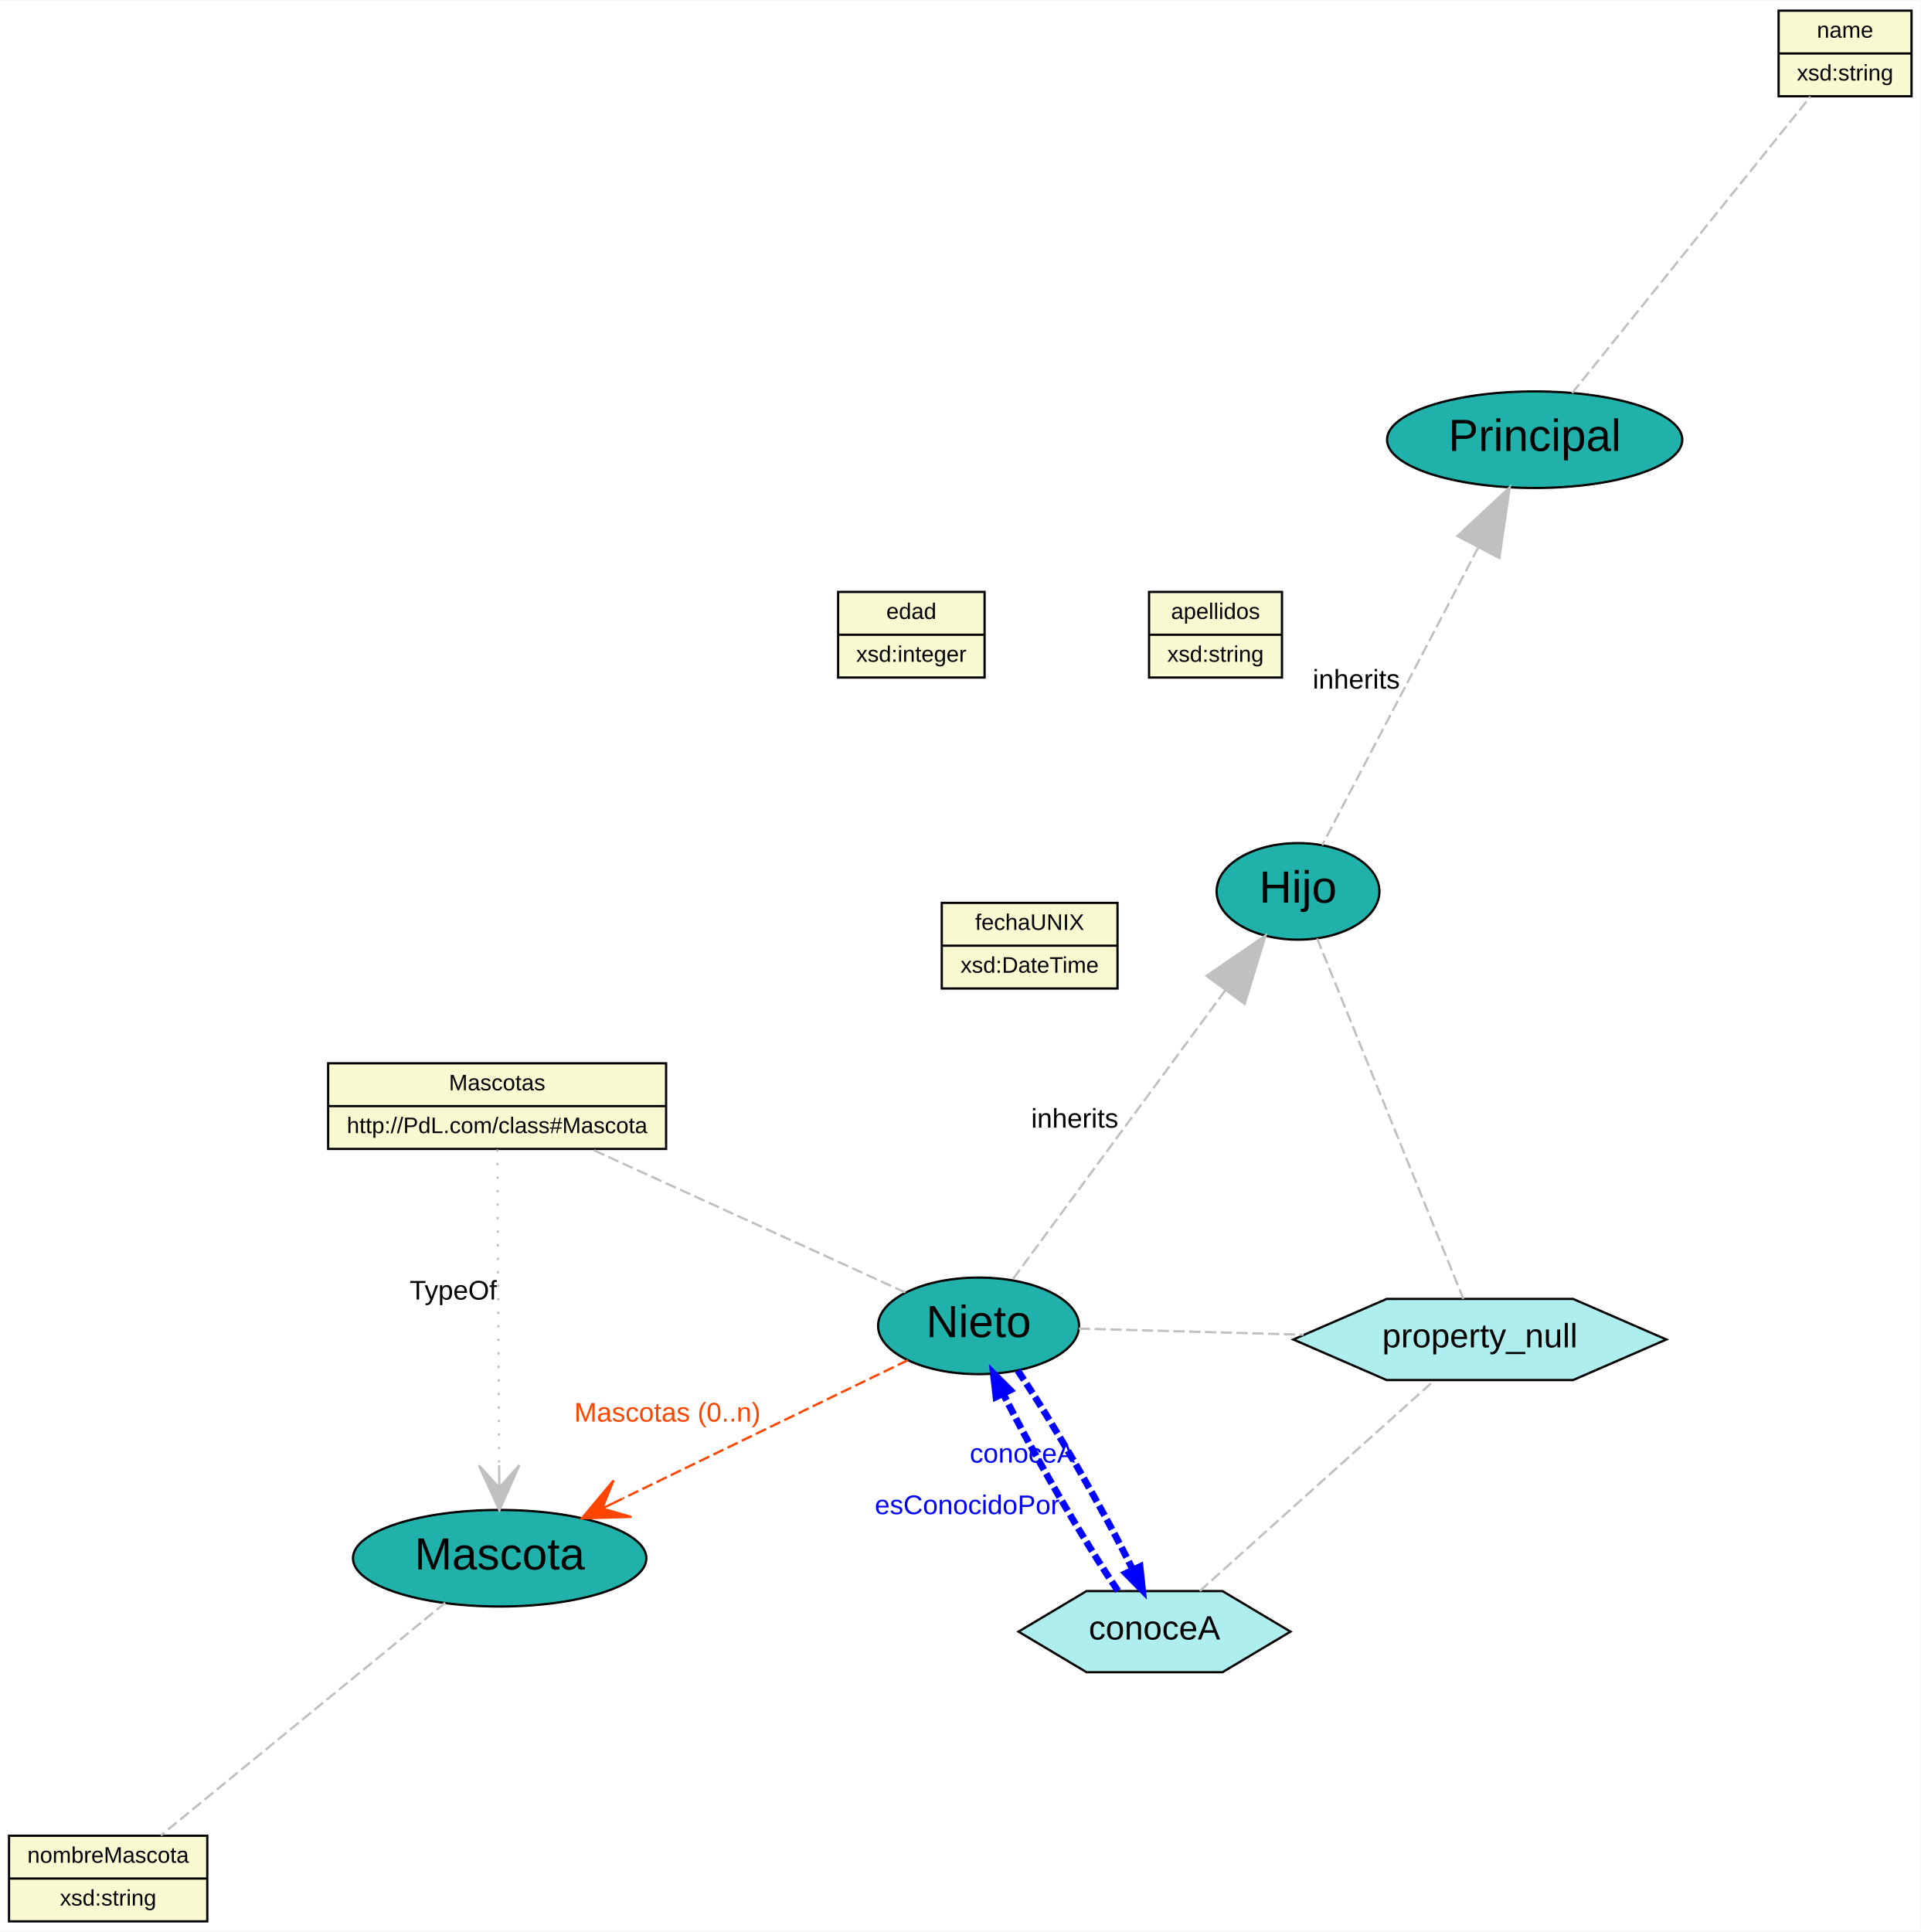
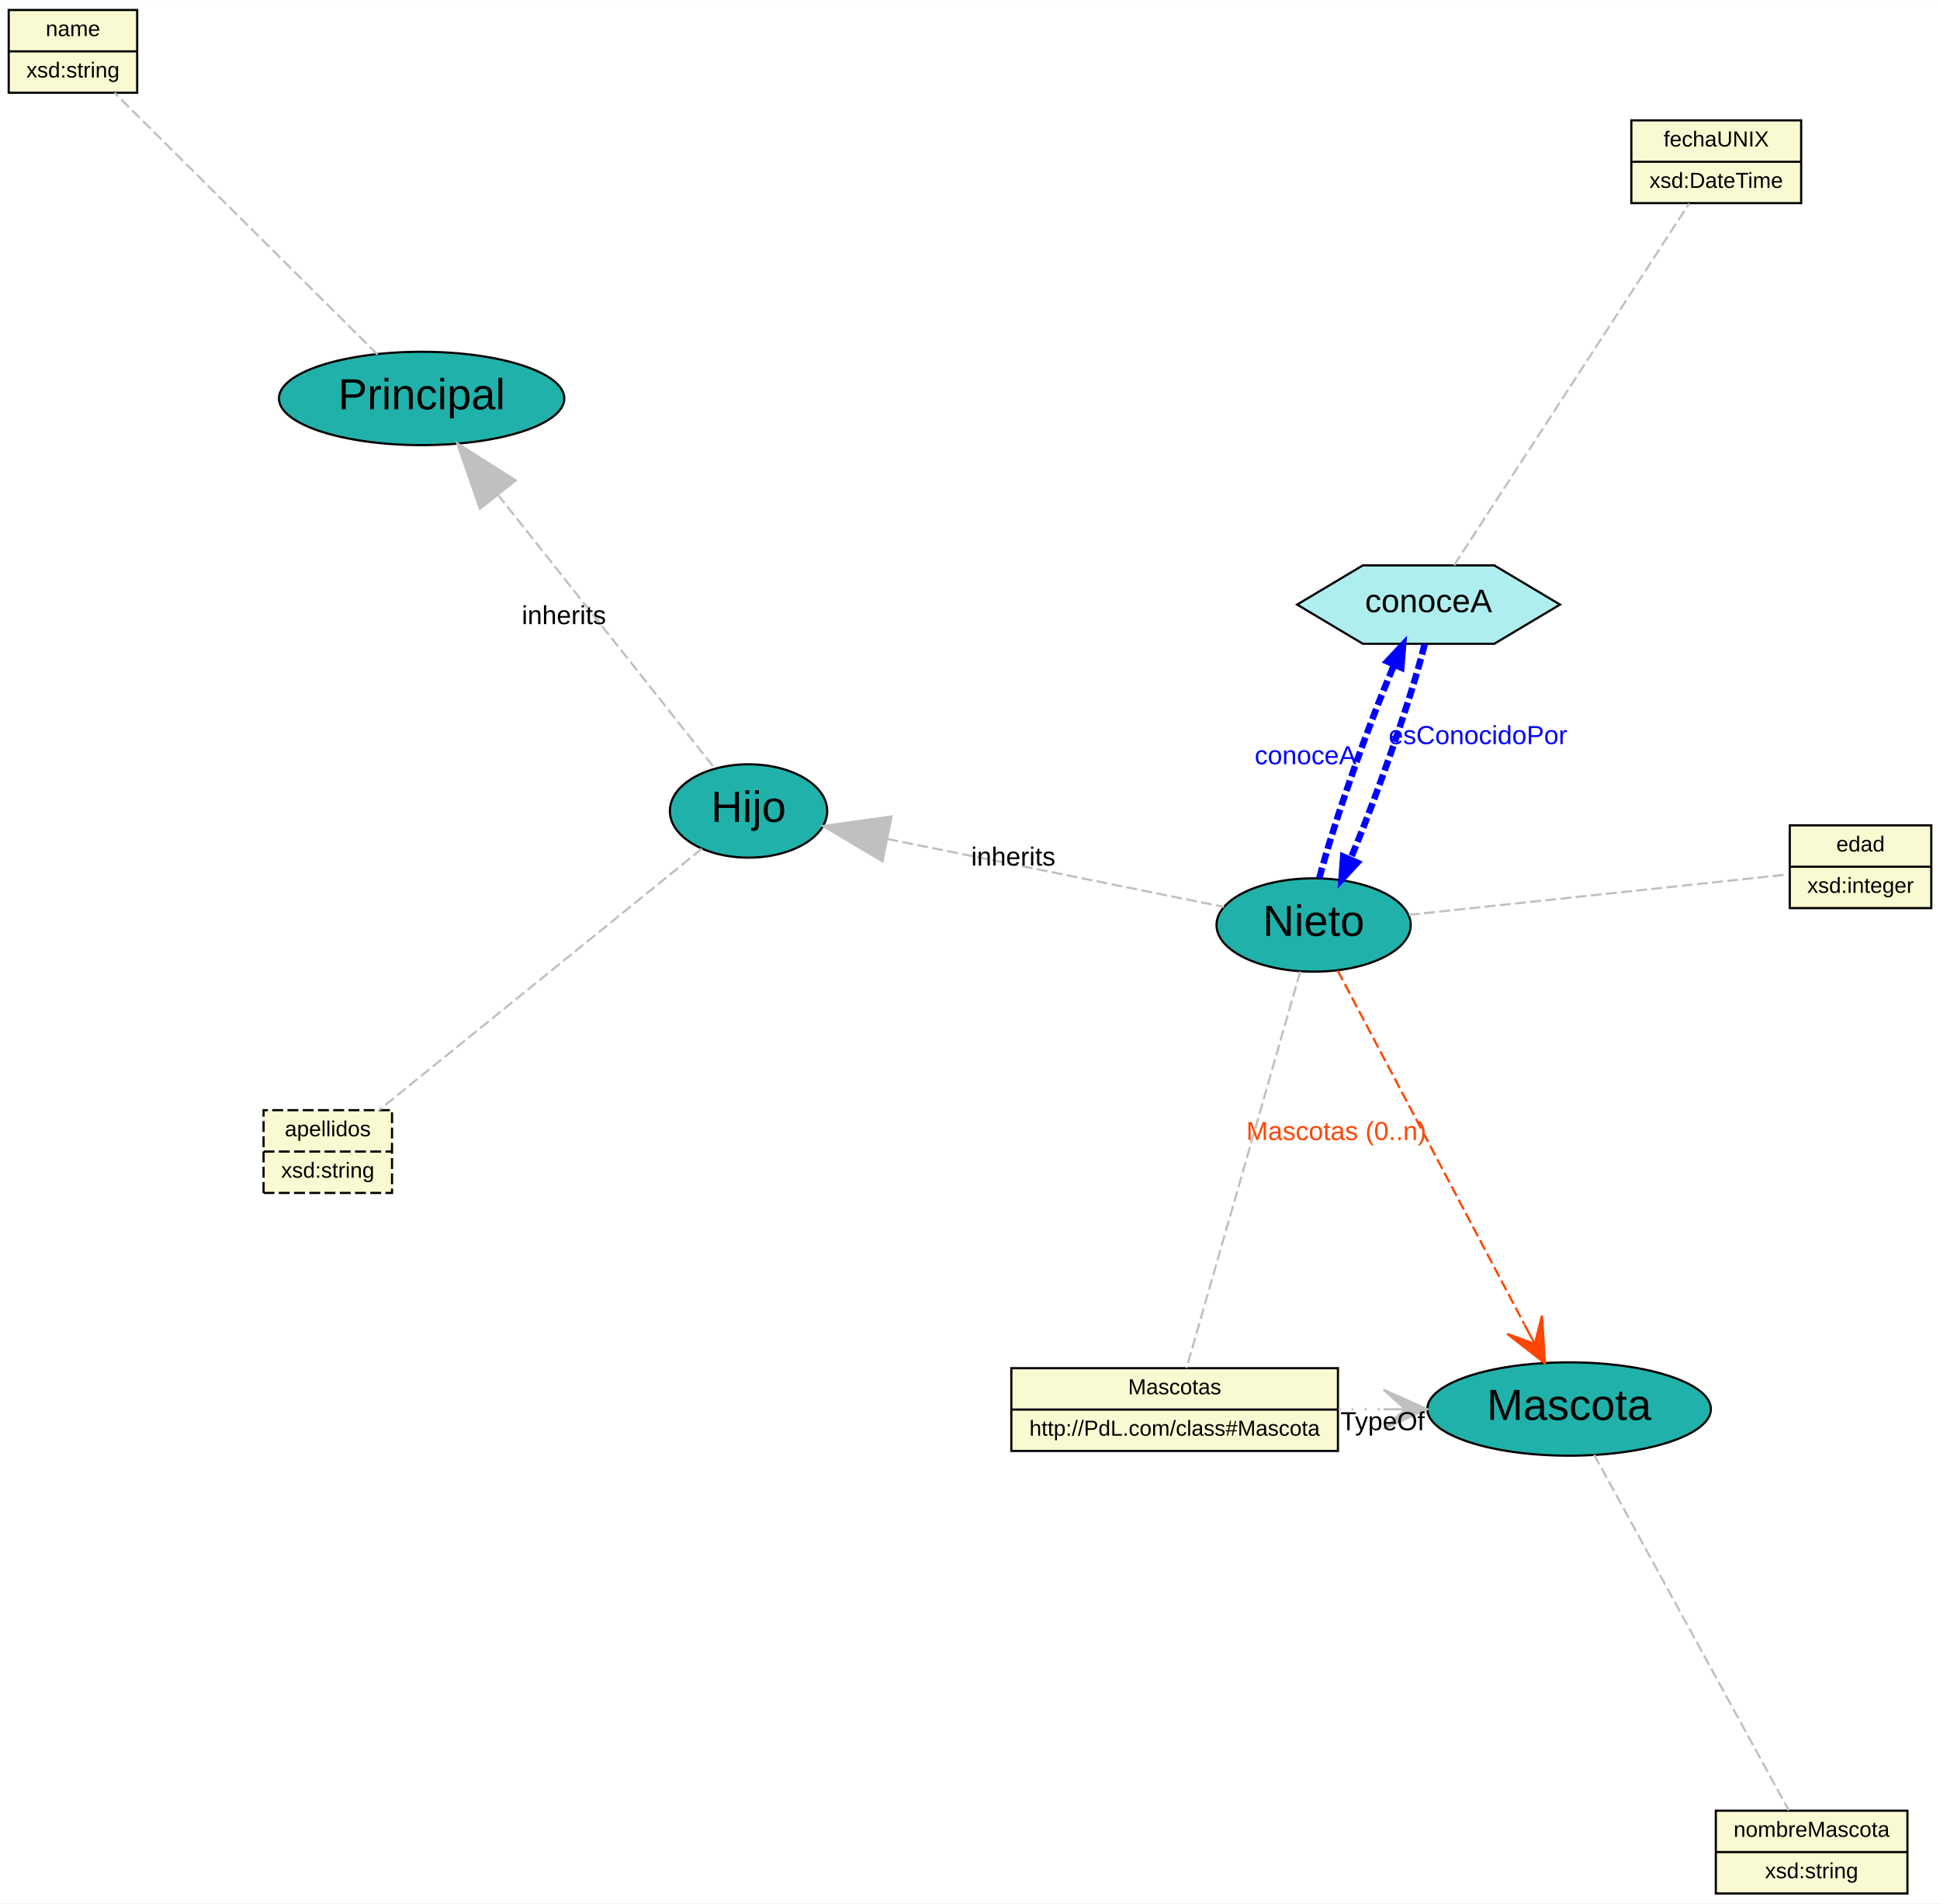
- <svg xmlns="http://www.w3.org/2000/svg" width="852pt" height="857pt" viewBox="0.00 0.00 852.42 856.97">
-   <g id="graph0" class="graph" transform="scale(1 1) rotate(0) translate(4 852.9693)">
-     <polygon fill="#ffffff" stroke="transparent" points="-4,4 -4,-852.969 848.423,-852.969 848.423,4 -4,4" />
+ <svg xmlns="http://www.w3.org/2000/svg" width="891pt" height="874pt" viewBox="0.00 0.00 890.97 873.80">
+   <g id="graph0" class="graph" transform="scale(1 1) rotate(0) translate(4 869.7986)">
+     <polygon fill="#ffffff" stroke="transparent" points="-4,4 -4,-869.799 886.972,-869.799 886.972,4 -4,4" />
    <g id="node1" class="node">
-       <polygon fill="#fafad2" stroke="#000000" points="141.644,-343.307 141.644,-381.307 291.644,-381.307 291.644,-343.307 141.644,-343.307" />
-       <text text-anchor="middle" x="216.644" y="-369.307" font-family="Arial" font-size="10.00" fill="#000000">Mascotas</text>
-       <polyline fill="none" stroke="#000000" points="141.644,-362.307 291.644,-362.307 " />
-       <text text-anchor="middle" x="216.644" y="-350.307" font-family="Arial" font-size="10.00" fill="#000000">http://PdL.com/class#Mascota</text>
+       <polygon fill="#fafad2" stroke="#000000" stroke-dasharray="5,2" points="117.042,-322.151 117.042,-360.151 176.042,-360.151 176.042,-322.151 117.042,-322.151" />
+       <text text-anchor="middle" x="146.542" y="-348.151" font-family="Arial" font-size="10.00" fill="#000000">apellidos</text>
+       <polyline fill="none" stroke="#000000" stroke-dasharray="5,2" points="117.042,-341.151 176.042,-341.151 " />
+       <text text-anchor="middle" x="146.542" y="-329.151" font-family="Arial" font-size="10.00" fill="#000000">xsd:string</text>
+     </g>
+     <g id="node2" class="node">
+       <polygon fill="#fafad2" stroke="#000000" points="784.014,-.5 784.014,-38.5 872.014,-38.5 872.014,-.5 784.014,-.5" />
+       <text text-anchor="middle" x="828.014" y="-26.5" font-family="Arial" font-size="10.00" fill="#000000">nombreMascota</text>
+       <polyline fill="none" stroke="#000000" points="784.014,-19.5 872.014,-19.5 " />
+       <text text-anchor="middle" x="828.014" y="-7.5" font-family="Arial" font-size="10.00" fill="#000000">xsd:string</text>
+     </g>
+     <g id="node3" class="node">
+       <polygon fill="#fafad2" stroke="#000000" points="460.466,-203.68 460.466,-241.68 610.466,-241.68 610.466,-203.68 460.466,-203.68" />
+       <text text-anchor="middle" x="535.466" y="-229.68" font-family="Arial" font-size="10.00" fill="#000000">Mascotas</text>
+       <polyline fill="none" stroke="#000000" points="460.466,-222.68 610.466,-222.68 " />
+       <text text-anchor="middle" x="535.466" y="-210.68" font-family="Arial" font-size="10.00" fill="#000000">http://PdL.com/class#Mascota</text>
    </g>
    <g id="node9" class="node">
-       <ellipse fill="#20b2aa" stroke="#000000" cx="217.769" cy="-161.654" rx="65.108" ry="21.429" />
-       <text text-anchor="middle" x="217.769" y="-156.654" font-family="Arial" font-size="20.00" fill="#000000">Mascota</text>
+       <ellipse fill="#20b2aa" stroke="#000000" cx="716.638" cy="-222.933" rx="65.108" ry="21.429" />
+       <text text-anchor="middle" x="716.638" y="-217.933" font-family="Arial" font-size="20.00" fill="#000000">Mascota</text>
    </g>
    <g id="edge7" class="edge">
-       <path fill="none" stroke="#c0c0c0" stroke-dasharray="1,5" d="M216.752,-343.067C216.932,-310.992 217.297,-245.889 217.537,-203.03" />
-       <polygon fill="#c0c0c0" stroke="#c0c0c0" points="217.65,-182.937 226.537,-202.987 217.594,-192.937 217.538,-202.937 217.538,-202.937 217.538,-202.937 217.594,-192.937 208.538,-202.886 217.65,-182.937 217.65,-182.937" />
-       <text text-anchor="middle" x="197.145" y="-276.448" font-family="Arial" font-size="12.00" fill="#000000">TypeOf</text>
-     </g>
-     <g id="node2" class="node">
-       <polygon fill="#fafad2" stroke="#000000" points="785.423,-810.469 785.423,-848.469 844.423,-848.469 844.423,-810.469 785.423,-810.469" />
-       <text text-anchor="middle" x="814.923" y="-836.469" font-family="Arial" font-size="10.00" fill="#000000">name</text>
-       <polyline fill="none" stroke="#000000" points="785.423,-829.469 844.423,-829.469 " />
-       <text text-anchor="middle" x="814.923" y="-817.469" font-family="Arial" font-size="10.00" fill="#000000">xsd:string</text>
-     </g>
-     <g id="node3" class="node">
-       <polygon fill="#fafad2" stroke="#000000" points="506,-552.5 506,-590.5 565,-590.5 565,-552.5 506,-552.5" />
-       <text text-anchor="middle" x="535.5" y="-578.5" font-family="Arial" font-size="10.00" fill="#000000">apellidos</text>
-       <polyline fill="none" stroke="#000000" points="506,-571.5 565,-571.5 " />
-       <text text-anchor="middle" x="535.5" y="-559.5" font-family="Arial" font-size="10.00" fill="#000000">xsd:string</text>
+       <path fill="none" stroke="#c0c0c0" stroke-dasharray="1,5" d="M610.725,-222.785C617.482,-222.794 624.356,-222.804 631.191,-222.813" />
+       <polygon fill="#c0c0c0" stroke="#c0c0c0" points="651.422,-222.841 631.409,-231.813 641.422,-222.827 631.422,-222.813 631.422,-222.813 631.422,-222.813 641.422,-222.827 631.434,-213.813 651.422,-222.841 651.422,-222.841" />
+       <text text-anchor="middle" x="630.958" y="-213.199" font-family="Arial" font-size="12.00" fill="#000000">TypeOf</text>
    </g>
    <g id="node4" class="node">
-       <polygon fill="#fafad2" stroke="#000000" points="368,-552.5 368,-590.5 433,-590.5 433,-552.5 368,-552.5" />
-       <text text-anchor="middle" x="400.5" y="-578.5" font-family="Arial" font-size="10.00" fill="#000000">edad</text>
-       <polyline fill="none" stroke="#000000" points="368,-571.5 433,-571.5 " />
-       <text text-anchor="middle" x="400.5" y="-559.5" font-family="Arial" font-size="10.00" fill="#000000">xsd:integer</text>
+       <polygon fill="#fafad2" stroke="#000000" points="0,-827.299 0,-865.299 59,-865.299 59,-827.299 0,-827.299" />
+       <text text-anchor="middle" x="29.5" y="-853.299" font-family="Arial" font-size="10.00" fill="#000000">name</text>
+       <polyline fill="none" stroke="#000000" points="0,-846.299 59,-846.299 " />
+       <text text-anchor="middle" x="29.5" y="-834.299" font-family="Arial" font-size="10.00" fill="#000000">xsd:string</text>
    </g>
    <g id="node5" class="node">
-       <polygon fill="#fafad2" stroke="#000000" points="414,-414.5 414,-452.5 492,-452.5 492,-414.5 414,-414.5" />
-       <text text-anchor="middle" x="453" y="-440.5" font-family="Arial" font-size="10.00" fill="#000000">fechaUNIX</text>
-       <polyline fill="none" stroke="#000000" points="414,-433.5 492,-433.5 " />
-       <text text-anchor="middle" x="453" y="-421.5" font-family="Arial" font-size="10.00" fill="#000000">xsd:DateTime</text>
+       <polygon fill="#fafad2" stroke="#000000" points="817.972,-452.93 817.972,-490.93 882.972,-490.93 882.972,-452.93 817.972,-452.93" />
+       <text text-anchor="middle" x="850.472" y="-478.93" font-family="Arial" font-size="10.00" fill="#000000">edad</text>
+       <polyline fill="none" stroke="#000000" points="817.972,-471.93 882.972,-471.93 " />
+       <text text-anchor="middle" x="850.472" y="-459.93" font-family="Arial" font-size="10.00" fill="#000000">xsd:integer</text>
    </g>
    <g id="node6" class="node">
-       <polygon fill="#fafad2" stroke="#000000" points="0,-.5 0,-38.5 88,-38.5 88,-.5 0,-.5" />
-       <text text-anchor="middle" x="44" y="-26.5" font-family="Arial" font-size="10.00" fill="#000000">nombreMascota</text>
-       <polyline fill="none" stroke="#000000" points="0,-19.5 88,-19.5 " />
-       <text text-anchor="middle" x="44" y="-7.5" font-family="Arial" font-size="10.00" fill="#000000">xsd:string</text>
+       <polygon fill="#fafad2" stroke="#000000" points="745.212,-776.614 745.212,-814.614 823.212,-814.614 823.212,-776.614 745.212,-776.614" />
+       <text text-anchor="middle" x="784.212" y="-802.614" font-family="Arial" font-size="10.00" fill="#000000">fechaUNIX</text>
+       <polyline fill="none" stroke="#000000" points="745.212,-795.614 823.212,-795.614 " />
+       <text text-anchor="middle" x="784.212" y="-783.614" font-family="Arial" font-size="10.00" fill="#000000">xsd:DateTime</text>
    </g>
    <g id="node7" class="node">
-       <ellipse fill="#20b2aa" stroke="#000000" cx="572.113" cy="-457.599" rx="36.125" ry="21.429" />
-       <text text-anchor="middle" x="572.113" y="-452.599" font-family="Arial" font-size="20.00" fill="#000000">Hijo</text>
+       <ellipse fill="#20b2aa" stroke="#000000" cx="339.774" cy="-497.528" rx="36.125" ry="21.429" />
+       <text text-anchor="middle" x="339.774" y="-492.528" font-family="Arial" font-size="20.00" fill="#000000">Hijo</text>
+     </g>
+     <g id="edge1" class="edge">
+       <path fill="none" stroke="#c0c0c0" stroke-dasharray="5,2" d="M318.356,-480.196C281.901,-450.694 208.065,-390.94 170.162,-360.266" />
    </g>
    <g id="node10" class="node">
-       <ellipse fill="#20b2aa" stroke="#000000" cx="430.335" cy="-264.779" rx="44.596" ry="21.429" />
-       <text text-anchor="middle" x="430.335" y="-259.779" font-family="Arial" font-size="20.00" fill="#000000">Nieto</text>
+       <ellipse fill="#20b2aa" stroke="#000000" cx="599.298" cy="-445.174" rx="44.596" ry="21.429" />
+       <text text-anchor="middle" x="599.298" y="-440.174" font-family="Arial" font-size="20.00" fill="#000000">Nieto</text>
    </g>
    <g id="edge10" class="edge">
-       <path fill="none" stroke="#c0c0c0" stroke-dasharray="5,2" d="M539.873,-413.751C510.186,-373.378 467.477,-315.292 445.173,-284.959" />
-       <polygon fill="#c0c0c0" stroke="#c0c0c0" points="531.508,-420.1 557.739,-438.05 548.426,-407.66 531.508,-420.1" />
-       <text text-anchor="middle" x="473.023" y="-352.755" font-family="Arial" font-size="12.00" fill="#000000">inherits</text>
-     </g>
-     <g id="node12" class="node">
-       <polygon fill="#afeeee" stroke="#000000" points="735.608,-258.728 694.213,-276.728 611.422,-276.728 570.027,-258.728 611.422,-240.728 694.213,-240.728 735.608,-258.728" />
-       <text text-anchor="middle" x="652.818" y="-255.228" font-family="Arial" font-size="15.00" fill="#000000">property_null</text>
-     </g>
-     <g id="edge1" class="edge">
-       <path fill="none" stroke="#c0c0c0" stroke-dasharray="5,2" d="M580.597,-436.692C596.502,-397.5 630.541,-313.622 645.505,-276.748" />
+       <path fill="none" stroke="#c0c0c0" stroke-dasharray="5,2" d="M403.545,-484.664C451.784,-474.932 516.604,-461.856 558.175,-453.469" />
+       <polygon fill="#c0c0c0" stroke="#c0c0c0" points="401.3,-474.405 373.969,-490.63 405.453,-494.99 401.3,-474.405" />
+       <text text-anchor="middle" x="461.36" y="-472.467" font-family="Arial" font-size="12.00" fill="#000000">inherits</text>
    </g>
    <g id="node8" class="node">
-       <ellipse fill="#20b2aa" stroke="#000000" cx="677.151" cy="-658.057" rx="65.523" ry="21.429" />
-       <text text-anchor="middle" x="677.151" y="-653.057" font-family="Arial" font-size="20.00" fill="#000000">Principal</text>
+       <ellipse fill="#20b2aa" stroke="#000000" cx="189.639" cy="-686.936" rx="65.523" ry="21.429" />
+       <text text-anchor="middle" x="189.639" y="-681.936" font-family="Arial" font-size="20.00" fill="#000000">Principal</text>
    </g>
    <g id="edge2" class="edge">
-       <path fill="none" stroke="#c0c0c0" stroke-dasharray="5,2" d="M693.769,-678.733C720.679,-712.214 773.404,-777.813 799.515,-810.3" />
+       <path fill="none" stroke="#c0c0c0" stroke-dasharray="5,2" d="M169.357,-707.119C138.217,-738.108 79.046,-796.992 48.62,-827.271" />
    </g>
    <g id="edge9" class="edge">
-       <path fill="none" stroke="#c0c0c0" stroke-dasharray="5,2" d="M652.134,-610.313C630.083,-568.232 599.024,-508.956 582.851,-478.091" />
-       <polygon fill="#c0c0c0" stroke="#c0c0c0" points="642.884,-615.283 666.108,-636.983 661.485,-605.537 642.884,-615.283" />
-       <text text-anchor="middle" x="597.992" y="-547.602" font-family="Arial" font-size="12.00" fill="#000000">inherits</text>
+       <path fill="none" stroke="#c0c0c0" stroke-dasharray="5,2" d="M224.629,-642.793C256.151,-603.025 301.014,-546.427 324.342,-516.996" />
+       <polygon fill="#c0c0c0" stroke="#c0c0c0" points="216.399,-636.273 205.992,-666.305 232.856,-649.318 216.399,-636.273" />
+       <text text-anchor="middle" x="254.986" y="-583.295" font-family="Arial" font-size="12.00" fill="#000000">inherits</text>
    </g>
    <g id="edge3" class="edge">
-       <path fill="none" stroke="#c0c0c0" stroke-dasharray="5,2" d="M193.607,-141.888C160.222,-114.576 100.38,-65.622 67.401,-38.644" />
+       <path fill="none" stroke="#c0c0c0" stroke-dasharray="5,2" d="M728.137,-201.928C749.869,-162.235 796.656,-76.776 817.557,-38.6" />
    </g>
    <g id="edge5" class="edge">
-       <path fill="none" stroke="#c0c0c0" stroke-dasharray="5,2" d="M397.88,-279.591C360.635,-296.59 299.447,-324.516 258.61,-343.154" />
+       <path fill="none" stroke="#c0c0c0" stroke-dasharray="5,2" d="M593.177,-423.84C580.758,-380.551 552.774,-283.009 540.928,-241.718" />
+     </g>
+     <g id="edge4" class="edge">
+       <path fill="none" stroke="#c0c0c0" stroke-dasharray="5,2" d="M643.049,-449.834C692.805,-455.135 772.915,-463.668 817.62,-468.431" />
    </g>
    <g id="edge8" class="edge">
-       <path fill="none" stroke="#ff4500" stroke-dasharray="5,2" d="M398.971,-249.563C365.747,-233.444 312.652,-207.685 272.505,-188.208" />
-       <polygon fill="#ff4500" stroke="#ff4500" points="254.258,-179.356 276.18,-179.988 263.255,-183.721 272.252,-188.086 272.252,-188.086 272.252,-188.086 263.255,-183.721 268.323,-196.183 254.258,-179.356 254.258,-179.356" />
-       <text text-anchor="middle" x="292.238" y="-222.286" font-family="Arial" font-size="12.00" fill="#ff4500">Mascotas (0..n) </text>
+       <path fill="none" stroke="#ff4500" stroke-dasharray="5,2" d="M610.337,-424.266C629.949,-387.12 671.146,-309.094 696.101,-261.828" />
+       <polygon fill="#ff4500" stroke="#ff4500" points="705.542,-243.947 704.163,-265.835 700.873,-252.79 696.204,-261.633 696.204,-261.633 696.204,-261.633 700.873,-252.79 688.245,-257.431 705.542,-243.947 705.542,-243.947" />
+       <text text-anchor="middle" x="609.719" y="-346.447" font-family="Arial" font-size="12.00" fill="#ff4500">Mascotas (0..n) </text>
    </g>
    <g id="node11" class="node">
-       <polygon fill="#afeeee" stroke="#000000" points="568.77,-129.069 538.591,-147.069 478.234,-147.069 448.055,-129.069 478.234,-111.069 538.591,-111.069 568.77,-129.069" />
-       <text text-anchor="middle" x="508.412" y="-125.569" font-family="Arial" font-size="15.00" fill="#000000">conoceA</text>
+       <polygon fill="#afeeee" stroke="#000000" points="712.442,-592.291 682.263,-610.291 621.905,-610.291 591.726,-592.291 621.905,-574.291 682.263,-574.291 712.442,-592.291" />
+       <text text-anchor="middle" x="652.084" y="-588.791" font-family="Arial" font-size="15.00" fill="#000000">conoceA</text>
    </g>
    <g id="edge11" class="edge">
-       <path fill="none" stroke="#0000ff" stroke-width="3" stroke-dasharray="5,2" d="M447.706,-244.946C463.524,-221.561 485.97,-182.668 498.839,-156.436" />
-       <polygon fill="#0000ff" stroke="#0000ff" stroke-width="3" points="502.003,-157.933 503.117,-147.397 495.676,-154.938 502.003,-157.933" />
-       <text text-anchor="middle" x="449.773" y="-204.091" font-family="Arial" font-size="12.00" fill="#0000ff">conoceA</text>
+       <path fill="none" stroke="#0000ff" stroke-width="3" stroke-dasharray="5,2" d="M601.91,-466.632C608.724,-492.537 624.092,-536.111 636.244,-564.545" />
+       <polygon fill="#0000ff" stroke="#0000ff" stroke-width="3" points="633.143,-566.187 640.389,-573.917 639.545,-563.355 633.143,-566.187" />
+       <text text-anchor="middle" x="595.577" y="-518.988" font-family="Arial" font-size="12.00" fill="#0000ff">conoceA</text>
    </g>
-     <g id="edge4" class="edge">
-       <path fill="none" stroke="#c0c0c0" stroke-dasharray="5,2" d="M474.823,-263.569C503.355,-262.793 541.184,-261.764 574.629,-260.854" />
+     <g id="edge6" class="edge">
+       <path fill="none" stroke="#c0c0c0" stroke-dasharray="5,2" d="M663.809,-610.335C688.63,-648.53 746.285,-737.251 771.745,-776.43" />
    </g>
    <g id="edge12" class="edge">
-       <path fill="none" stroke="#0000ff" stroke-width="3" stroke-dasharray="5,2" d="M492.212,-147.182C476.923,-169.502 454.771,-207.642 441.378,-234.445" />
-       <polygon fill="#0000ff" stroke="#0000ff" stroke-width="3" points="438.077,-233.231 436.869,-243.757 444.377,-236.282 438.077,-233.231" />
-       <text text-anchor="middle" x="425.295" y="-181.214" font-family="Arial" font-size="12.00" fill="#0000ff">esConocidoPor</text>
-     </g>
-     <g id="edge6" class="edge">
-       <path fill="none" stroke="#c0c0c0" stroke-dasharray="5,2" d="M528.491,-147.097C555.925,-171.73 604.857,-215.664 632.444,-240.435" />
+       <path fill="none" stroke="#0000ff" stroke-width="3" stroke-dasharray="5,2" d="M650.332,-574.193C644.215,-549.564 628.74,-505.219 616.223,-475.478" />
+       <polygon fill="#0000ff" stroke="#0000ff" stroke-width="3" points="619.301,-473.78 612.109,-466.001 612.88,-476.568 619.301,-473.78" />
+       <text text-anchor="middle" x="674.778" y="-528.236" font-family="Arial" font-size="12.00" fill="#0000ff">esConocidoPor</text>
    </g>
  </g>
</svg>
